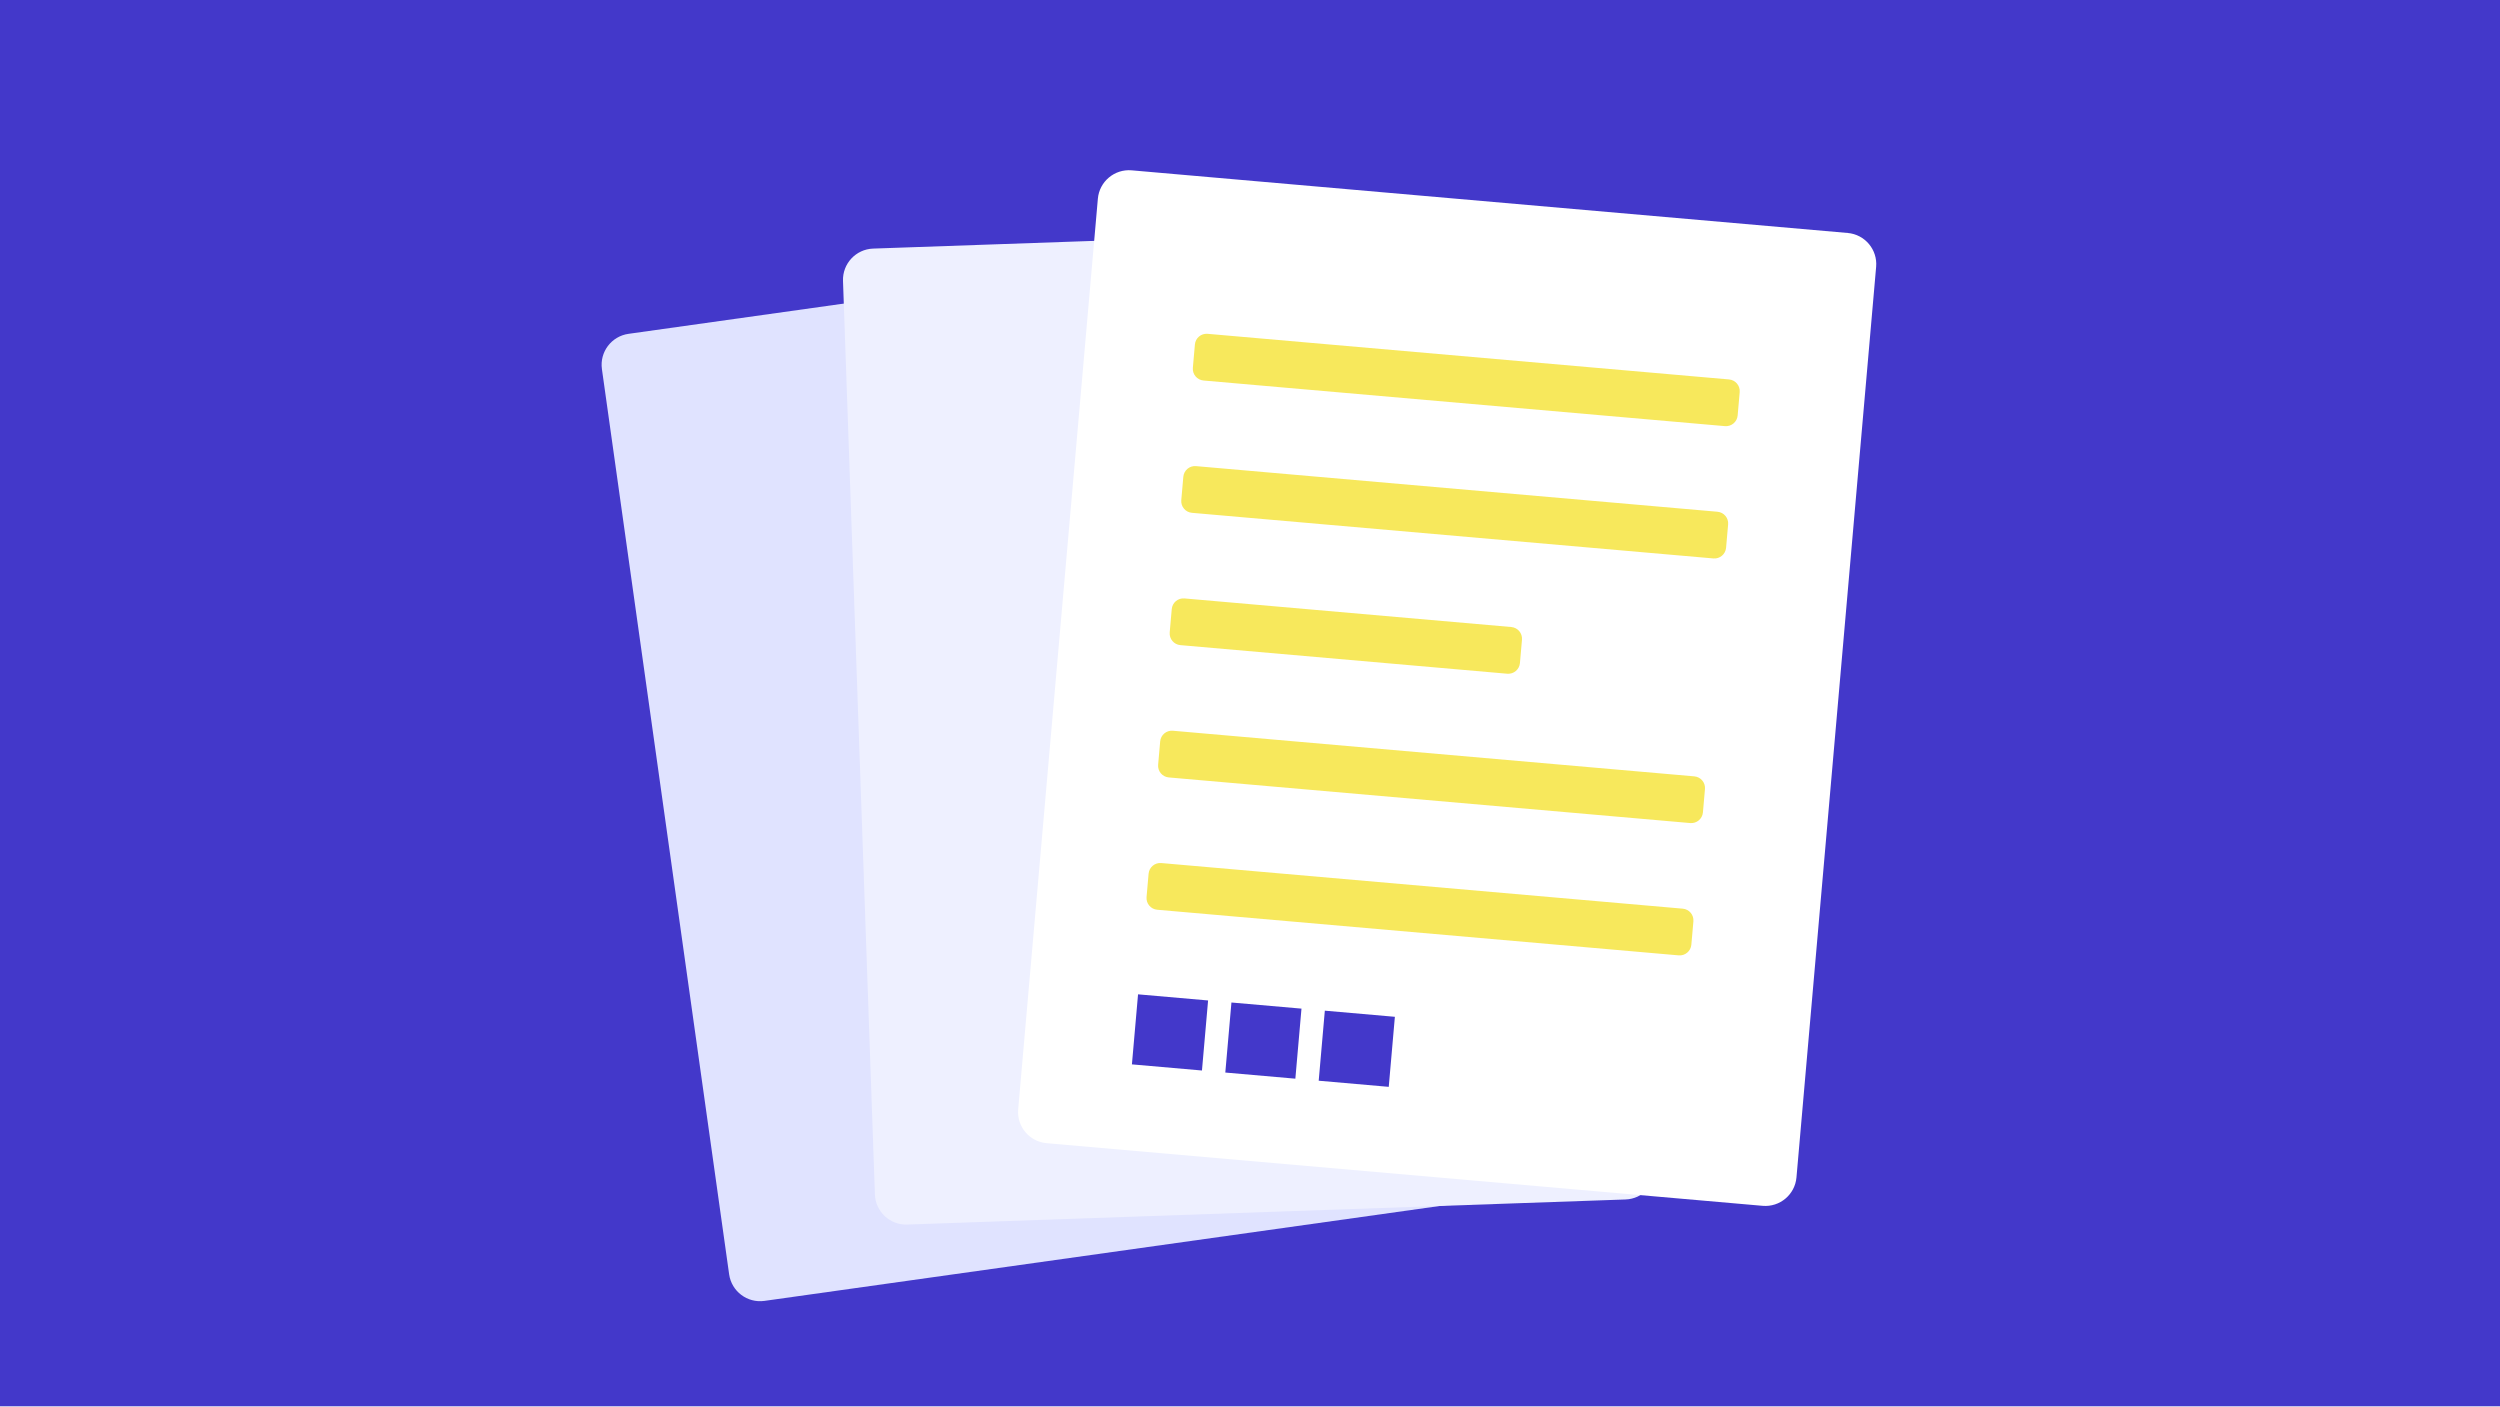
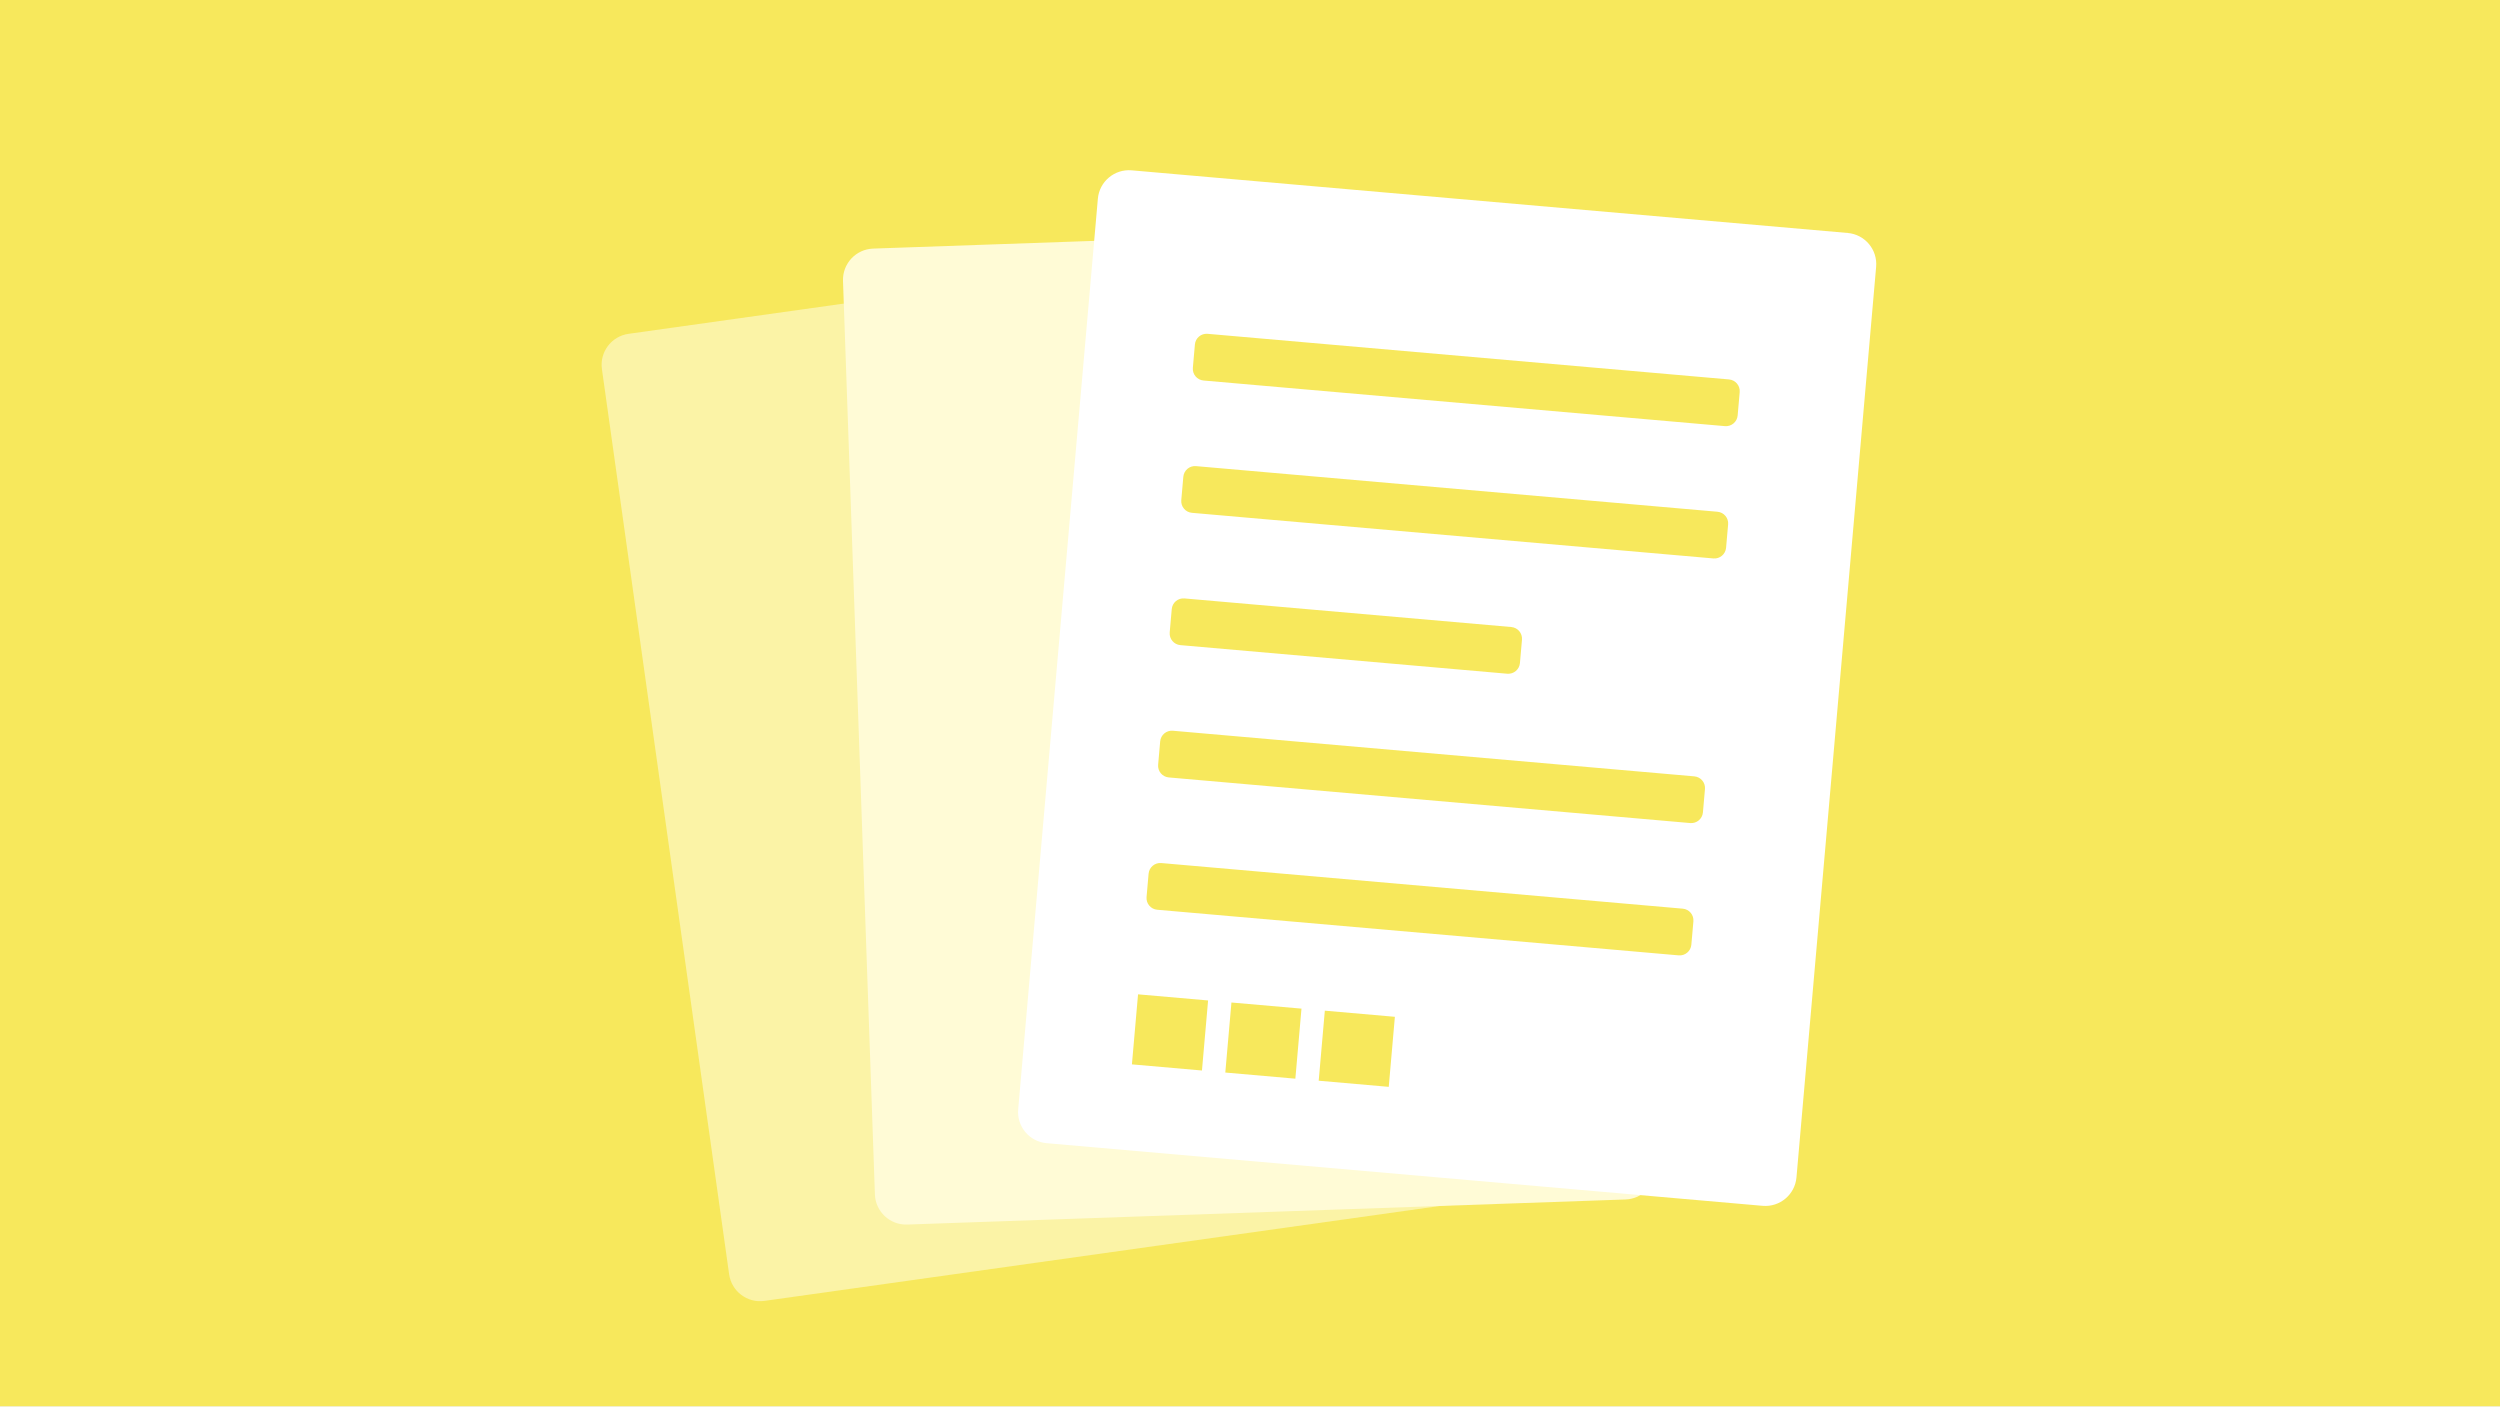
<svg xmlns="http://www.w3.org/2000/svg" viewBox="0 0 640 360" aria-hidden="true">
-   <rect width="640" height="360" fill="#4338CA" />
+   <rect width="640" height="360" fill="#F7E85C" />
  <g transform="rotate(-8 280 200)">
-     <rect x="170" y="70" width="200" height="250" rx="8" fill="#E0E3FF" />
+     <rect x="170" y="70" width="200" height="250" rx="8" fill="#FBF3A6" />
  </g>
  <g transform="rotate(-2 330 190)">
-     <rect x="220" y="60" width="200" height="250" rx="8" fill="#EEF0FF" />
+     <rect x="220" y="60" width="200" height="250" rx="8" fill="#FFFBD6" />
  </g>
  <g transform="rotate(5 380 182)">
    <rect x="270" y="52" width="200" height="250" rx="8" fill="#FFFFFF" />
    <rect x="298" y="92" width="140" height="12" rx="3" fill="#F7E85C" />
    <rect x="298" y="126" width="140" height="12" rx="3" fill="#F7E85C" />
    <rect x="298" y="160" width="90" height="12" rx="3" fill="#F7E85C" />
    <rect x="298" y="194" width="140" height="12" rx="3" fill="#F7E85C" />
    <rect x="298" y="228" width="140" height="12" rx="3" fill="#F7E85C" />
-     <rect x="298" y="262" width="18" height="18" fill="#4338CA" />
-     <rect x="322" y="262" width="18" height="18" fill="#4338CA" />
-     <rect x="346" y="262" width="18" height="18" fill="#4338CA" />
+     <rect x="298" y="262" width="18" height="18" fill="#F7E85C" />
+     <rect x="322" y="262" width="18" height="18" fill="#F7E85C" />
+     <rect x="346" y="262" width="18" height="18" fill="#F7E85C" />
  </g>
</svg>
